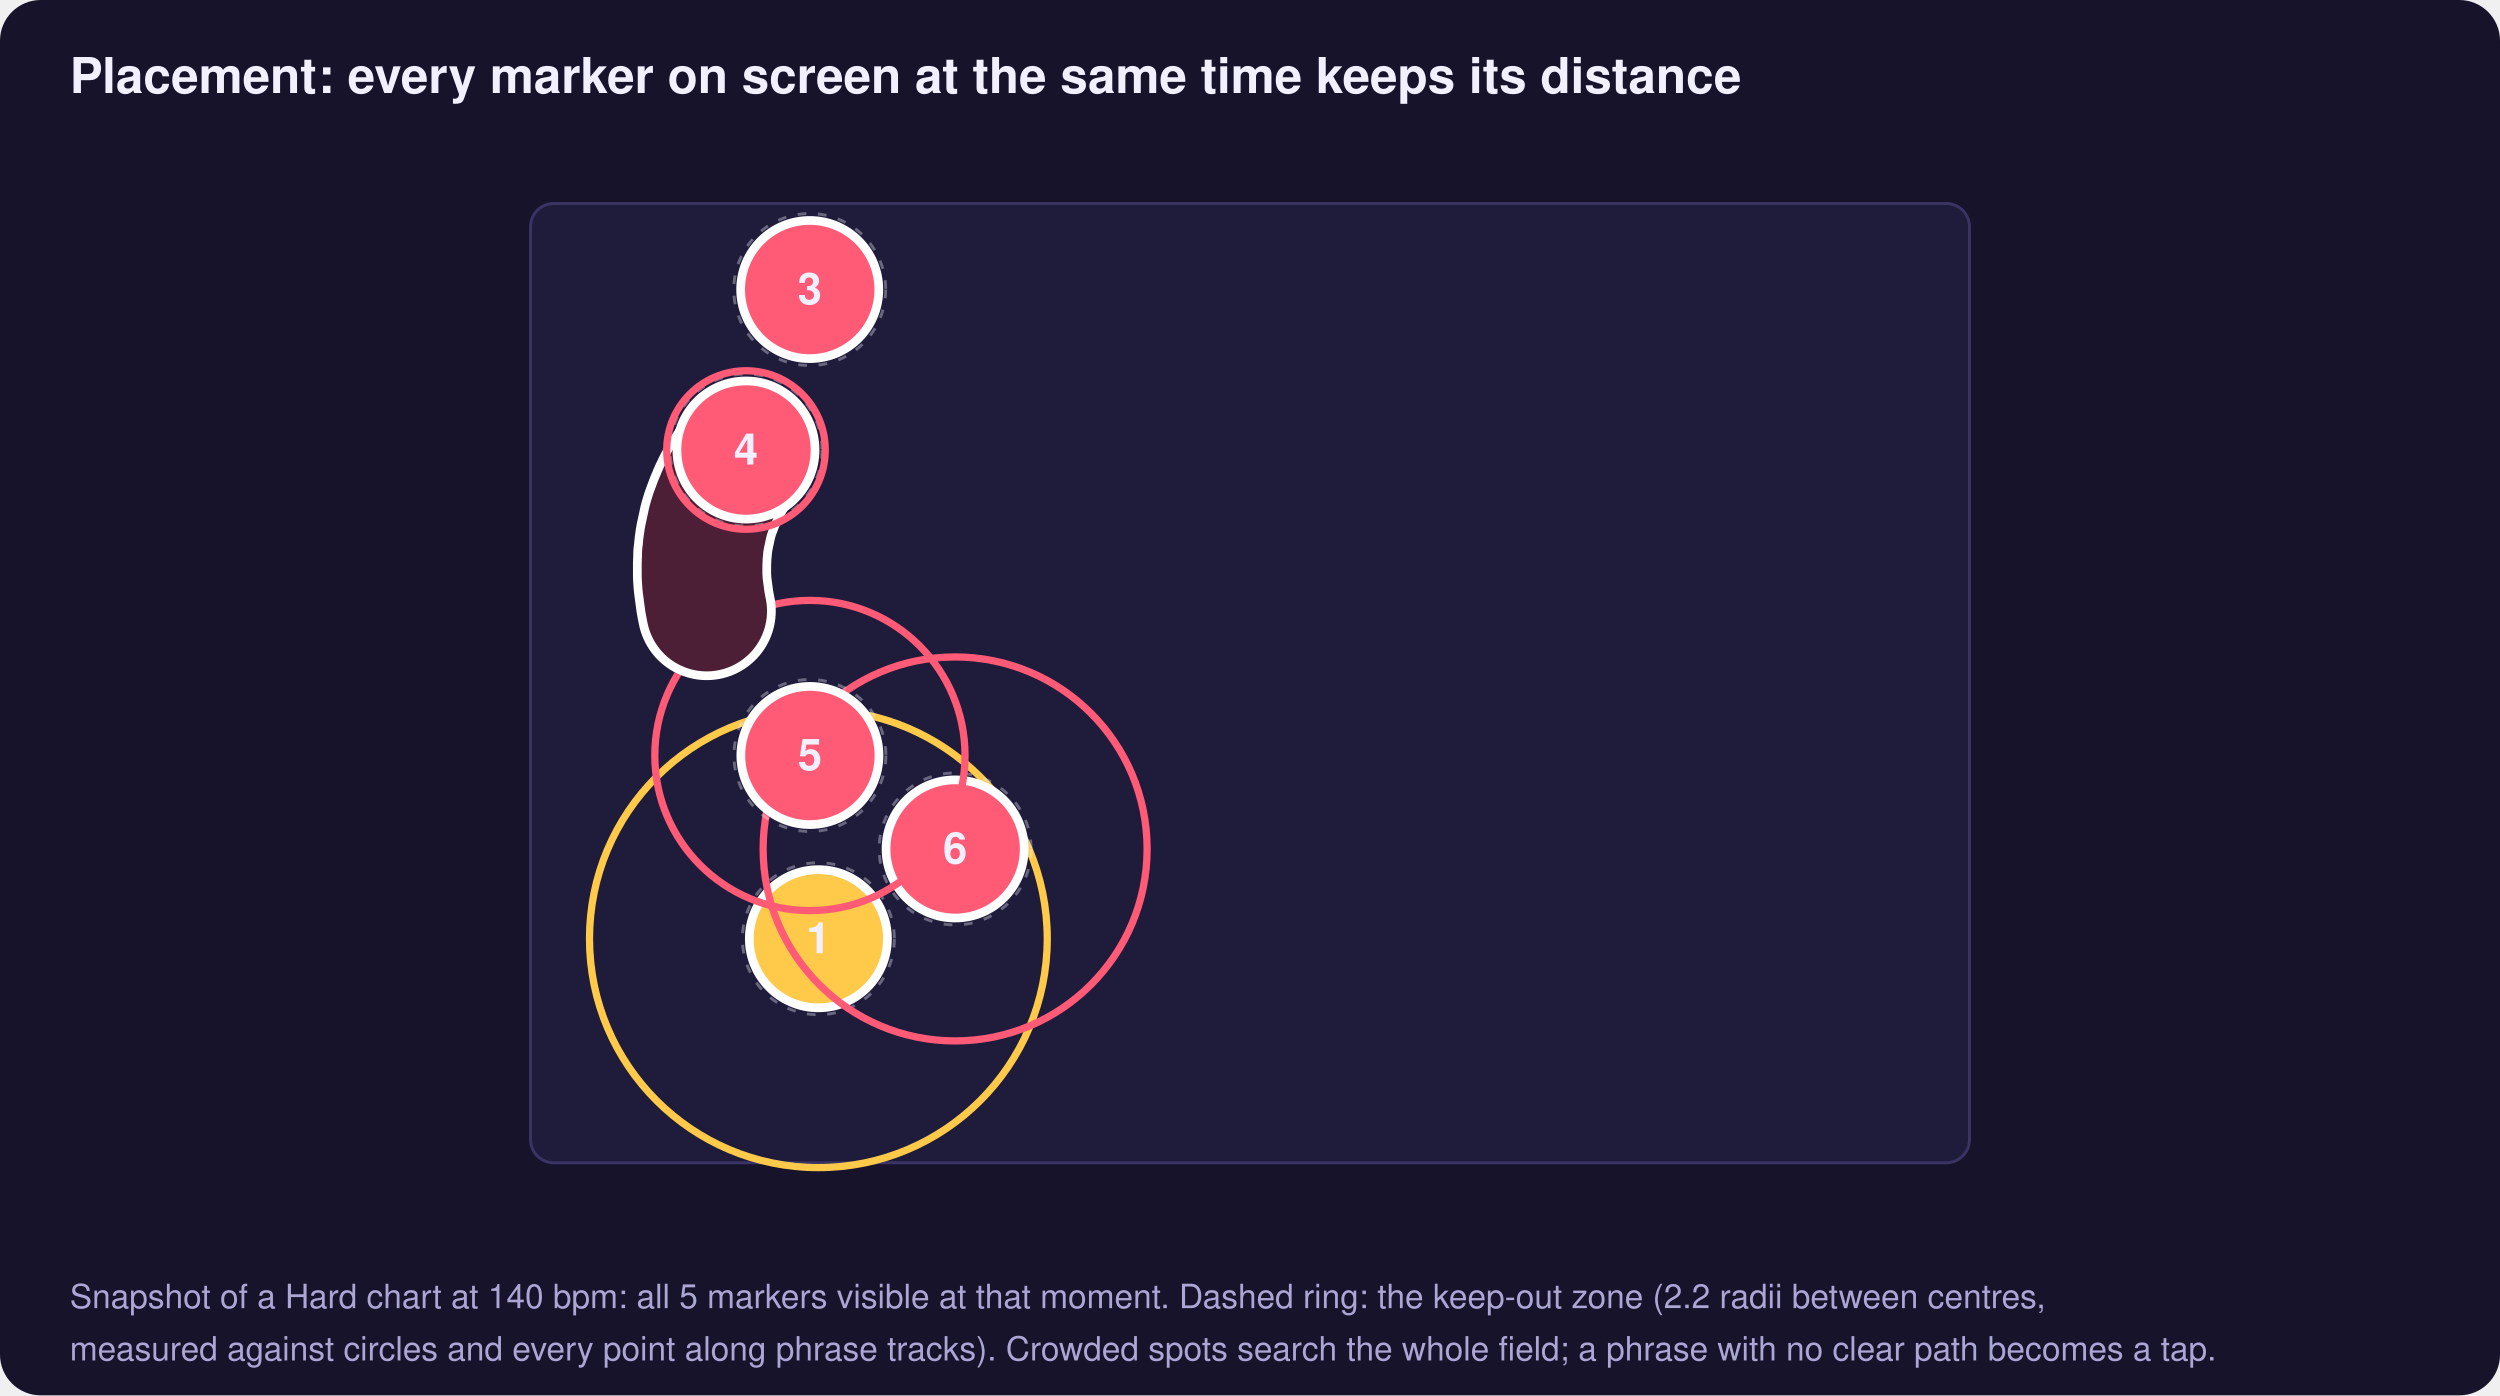
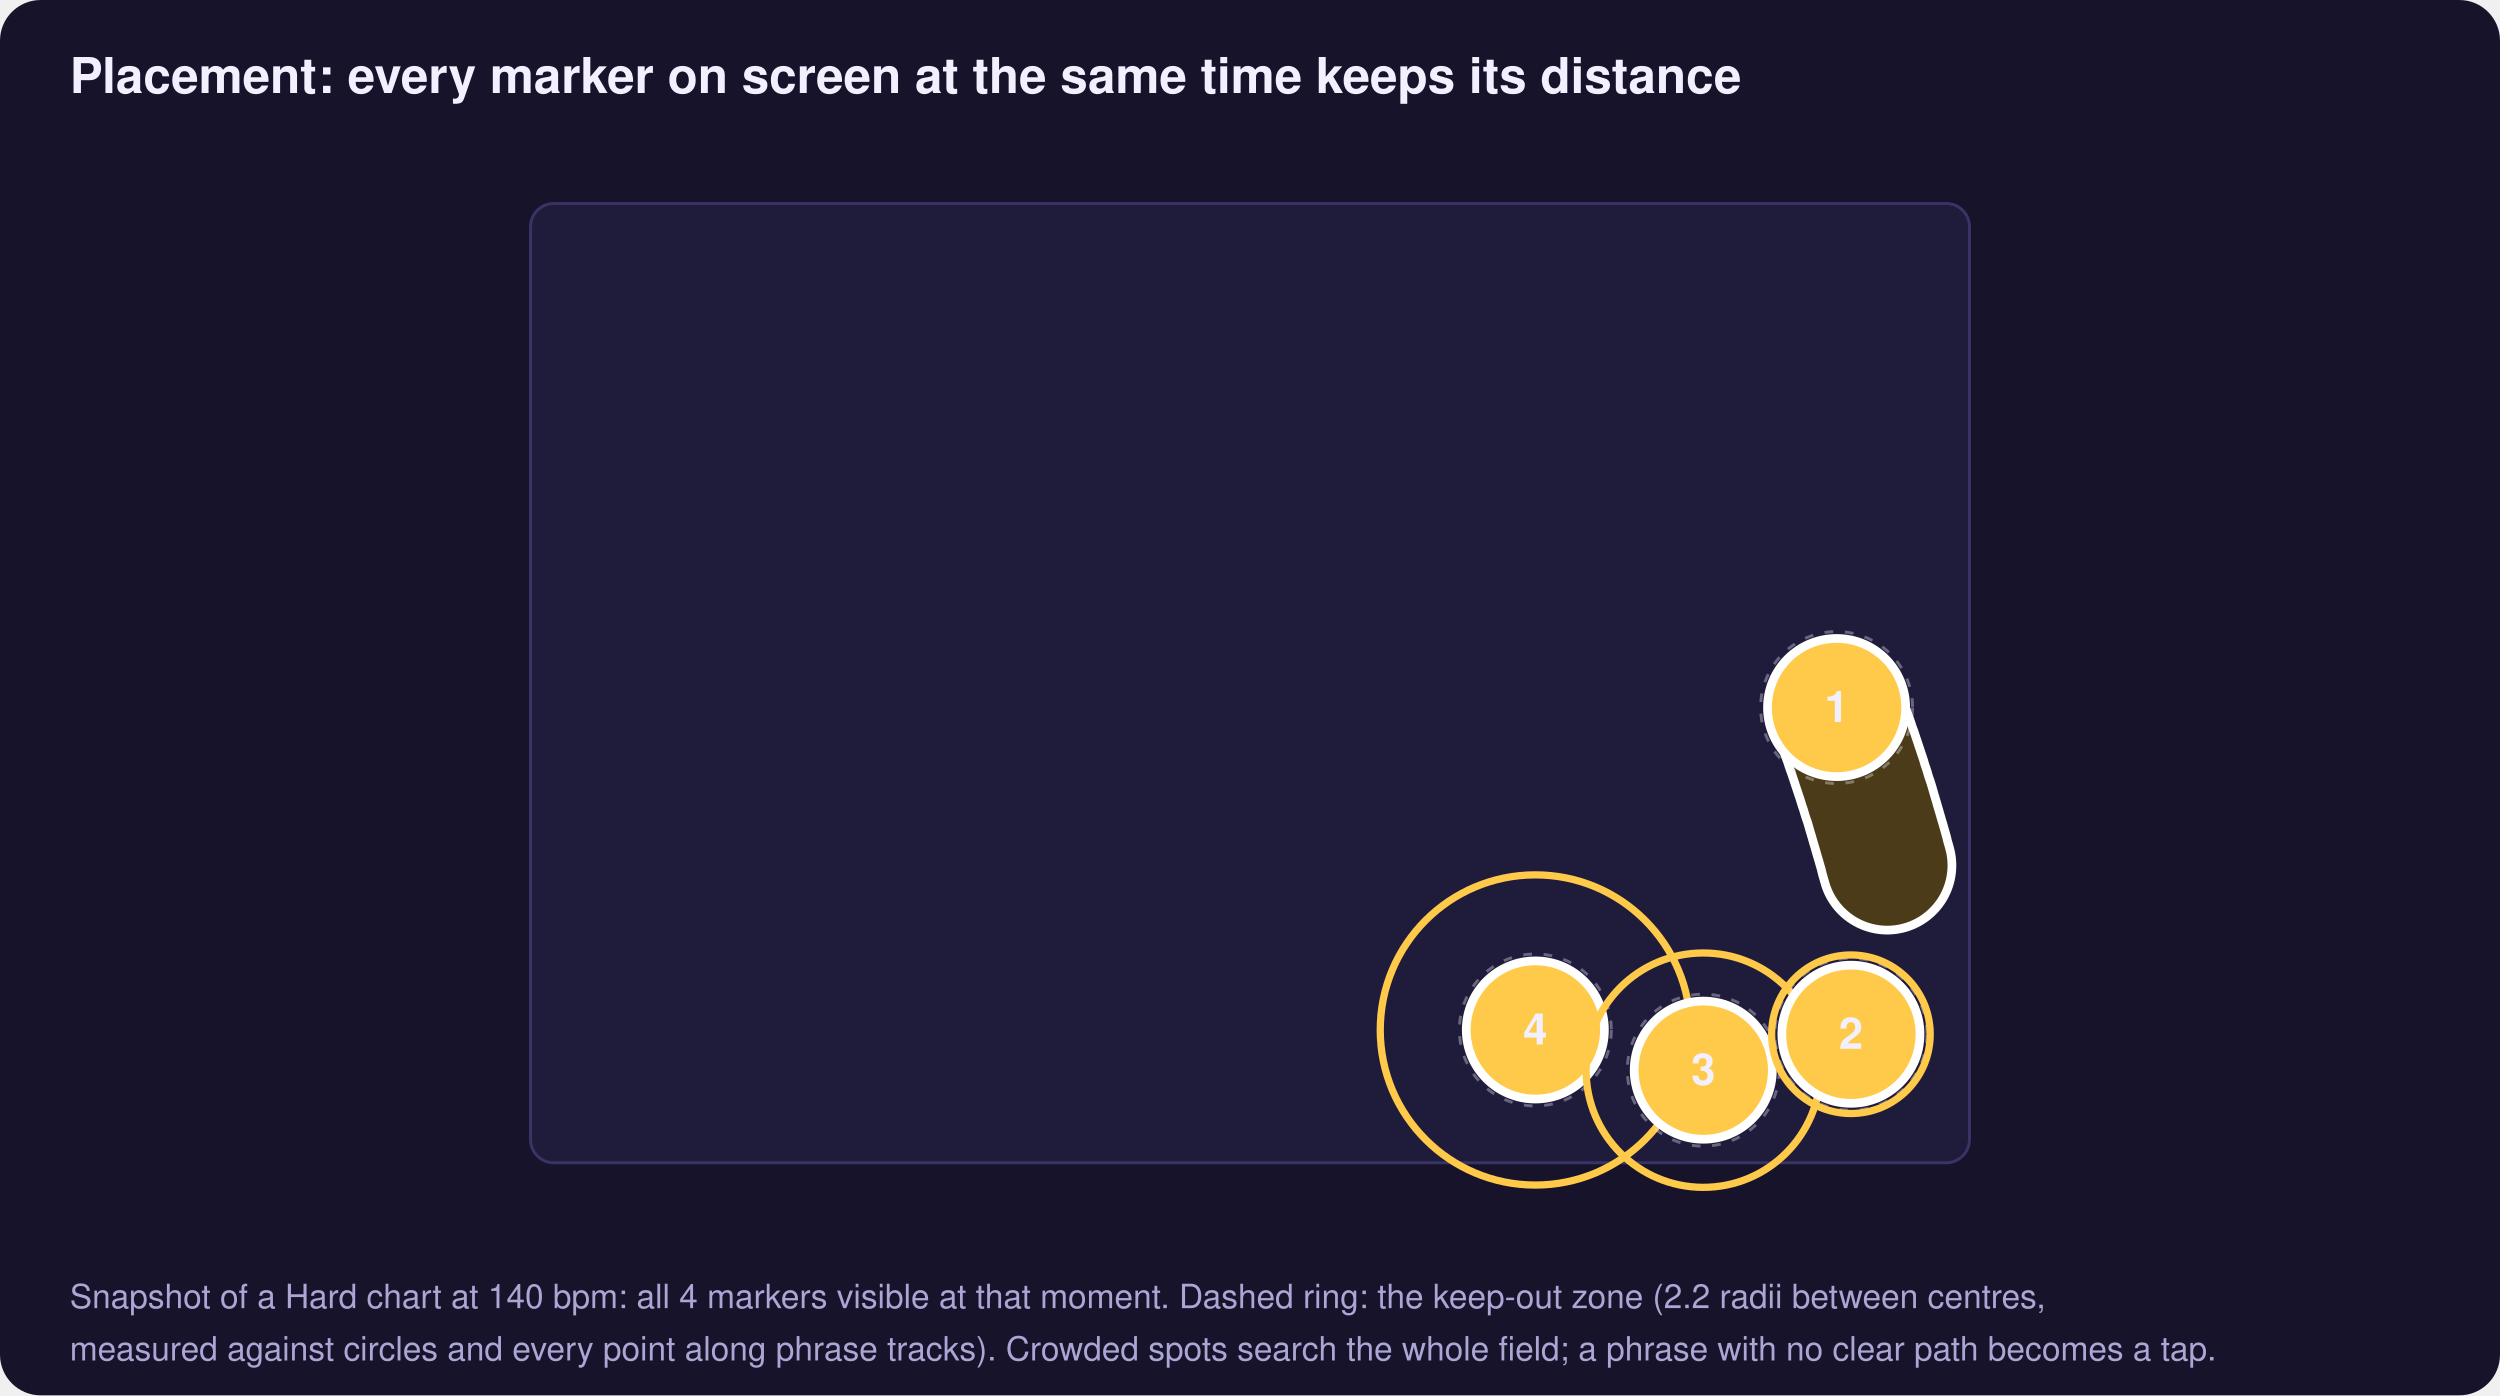
<svg xmlns="http://www.w3.org/2000/svg" viewBox="0 0 860 480" width="860" height="480">
  <rect width="860" height="480" rx="14" fill="#16132b" />
  <text x="24" y="32" font-family="Helvetica, Arial, sans-serif" font-size="17" fill="#f2f0ff" text-anchor="start" font-weight="700">Placement: every marker on screen at the same time keeps its distance</text>
  <rect x="182.5" y="70" width="495" height="330" rx="8" fill="#1f1b3b" stroke="#3a3466" />
-   <circle cx="281.522" cy="322.924" r="26.136" fill="none" stroke="#f2f0ff" stroke-opacity="0.35" stroke-dasharray="3 4" />
-   <circle cx="281.522" cy="322.924" r="23.76" fill="#ffc94a" stroke="#fff" stroke-width="3" />
-   <text x="281.522" y="327.924" font-family="Helvetica, Arial, sans-serif" font-size="15" fill="#f2f0ff" text-anchor="middle" font-weight="700">1</text>
-   <circle cx="281.522" cy="322.924" r="78.733" fill="none" stroke="#ffc94a" stroke-width="2.5" />
-   <circle cx="328.561" cy="292.036" r="26.136" fill="none" stroke="#f2f0ff" stroke-opacity="0.35" stroke-dasharray="3 4" />
-   <circle cx="328.561" cy="292.036" r="23.76" fill="#ff5a76" stroke="#fff" stroke-width="3" />
-   <text x="328.561" y="297.036" font-family="Helvetica, Arial, sans-serif" font-size="15" fill="#f2f0ff" text-anchor="middle" font-weight="700">6</text>
-   <circle cx="328.561" cy="292.036" r="66.044" fill="none" stroke="#ff5a76" stroke-width="2.5" />
-   <circle cx="278.611" cy="259.889" r="26.136" fill="none" stroke="#f2f0ff" stroke-opacity="0.35" stroke-dasharray="3 4" />
-   <circle cx="278.611" cy="259.889" r="23.76" fill="#ff5a76" stroke="#fff" stroke-width="3" />
-   <text x="278.611" y="264.889" font-family="Helvetica, Arial, sans-serif" font-size="15" fill="#f2f0ff" text-anchor="middle" font-weight="700">5</text>
-   <circle cx="278.611" cy="259.889" r="53.355" fill="none" stroke="#ff5a76" stroke-width="2.5" />
-   <path d="M256.6 154.8 L255.6 156.0 L254.7 157.3 L253.8 158.5 L252.9 159.8 L252.0 161.0 L251.2 162.3 L250.4 163.6 L249.6 164.8 L248.9 166.1 L248.2 167.4 L247.6 168.7 L246.9 170.1 L246.4 171.4 L245.8 172.7 L245.3 174.1 L244.8 175.4 L244.3 176.8 L243.9 178.1 L243.5 179.5 L243.2 180.9 L242.9 182.3 L242.6 183.7 L242.3 185.1 L242.1 186.5 L241.9 187.9 L241.8 189.3 L241.6 190.8 L241.6 192.2 L241.5 193.7 L241.5 195.1 L241.5 196.6 L241.5 198.1 L241.6 199.6 L241.7 201.1 L241.9 202.6 L242.1 204.1 L242.3 205.6 L242.5 207.1 L242.8 208.7 L243.1 210.2" fill="none" stroke="#fff" stroke-width="47.52" stroke-linecap="round" stroke-linejoin="round" />
-   <path d="M256.6 154.8 L255.6 156.0 L254.7 157.3 L253.8 158.5 L252.9 159.8 L252.0 161.0 L251.2 162.3 L250.4 163.6 L249.6 164.8 L248.9 166.1 L248.2 167.4 L247.6 168.7 L246.9 170.1 L246.4 171.4 L245.8 172.7 L245.3 174.1 L244.8 175.4 L244.3 176.8 L243.9 178.1 L243.5 179.5 L243.2 180.9 L242.9 182.3 L242.6 183.7 L242.3 185.1 L242.1 186.5 L241.9 187.9 L241.8 189.3 L241.6 190.8 L241.6 192.2 L241.5 193.7 L241.5 195.1 L241.5 196.6 L241.5 198.1 L241.6 199.6 L241.7 201.1 L241.9 202.6 L242.1 204.1 L242.3 205.6 L242.5 207.1 L242.8 208.7 L243.1 210.2" fill="none" stroke="#4c1f36" stroke-width="41.52" stroke-linecap="round" stroke-linejoin="round" />
-   <circle cx="256.62" cy="154.803" r="26.136" fill="none" stroke="#f2f0ff" stroke-opacity="0.35" stroke-dasharray="3 4" />
-   <circle cx="256.62" cy="154.803" r="23.76" fill="#ff5a76" stroke="#fff" stroke-width="3" />
-   <text x="256.62" y="159.803" font-family="Helvetica, Arial, sans-serif" font-size="15" fill="#f2f0ff" text-anchor="middle" font-weight="700">4</text>
-   <circle cx="256.62" cy="154.803" r="27.271" fill="none" stroke="#ff5a76" stroke-width="2.5" />
-   <circle cx="278.548" cy="99.599" r="26.136" fill="none" stroke="#f2f0ff" stroke-opacity="0.35" stroke-dasharray="3 4" />
-   <circle cx="278.548" cy="99.599" r="23.76" fill="#ff5a76" stroke="#fff" stroke-width="3" />
-   <text x="278.548" y="104.599" font-family="Helvetica, Arial, sans-serif" font-size="15" fill="#f2f0ff" text-anchor="middle" font-weight="700">3</text>
-   <text x="24" y="450" font-family="Helvetica, Arial, sans-serif" font-size="11.5" fill="#aba6d4" text-anchor="start">Snapshot of a Hard chart at 140 bpm: all 5 markers visible at that moment. Dashed ring: the keep-out zone (2.2 radii between centres,</text>
+   <circle cx="528.158" cy="354.307" r="26.136" fill="none" stroke="#f2f0ff" stroke-opacity="0.35" stroke-dasharray="3 4" />
+   <circle cx="528.158" cy="354.307" r="23.76" fill="#ffc94a" stroke="#fff" stroke-width="3" />
+   <text x="528.158" y="359.307" font-family="Helvetica, Arial, sans-serif" font-size="15" fill="#f2f0ff" text-anchor="middle" font-weight="700">4</text>
+   <circle cx="528.158" cy="354.307" r="53.355" fill="none" stroke="#ffc94a" stroke-width="2.5" />
+   <circle cx="585.926" cy="368.136" r="26.136" fill="none" stroke="#f2f0ff" stroke-opacity="0.35" stroke-dasharray="3 4" />
+   <circle cx="585.926" cy="368.136" r="23.76" fill="#ffc94a" stroke="#fff" stroke-width="3" />
+   <text x="585.926" y="373.136" font-family="Helvetica, Arial, sans-serif" font-size="15" fill="#f2f0ff" text-anchor="middle" font-weight="700">3</text>
+   <circle cx="585.926" cy="368.136" r="40.313" fill="none" stroke="#ffc94a" stroke-width="2.5" />
+   <circle cx="636.717" cy="355.779" r="26.136" fill="none" stroke="#f2f0ff" stroke-opacity="0.35" stroke-dasharray="3 4" />
+   <circle cx="636.717" cy="355.779" r="23.76" fill="#ffc94a" stroke="#fff" stroke-width="3" />
+   <text x="636.717" y="360.779" font-family="Helvetica, Arial, sans-serif" font-size="15" fill="#f2f0ff" text-anchor="middle" font-weight="700">2</text>
+   <circle cx="636.717" cy="355.779" r="27.271" fill="none" stroke="#ffc94a" stroke-width="2.5" />
+   <path d="M631.8 243.4 L632.3 244.7 L632.8 246.1 L633.3 247.4 L633.8 248.7 L634.3 250.1 L634.7 251.4 L635.2 252.8 L635.7 254.1 L636.2 255.5 L636.6 256.8 L637.1 258.2 L637.6 259.5 L638.0 260.9 L638.5 262.2 L638.9 263.6 L639.4 264.9 L639.8 266.3 L640.3 267.6 L640.7 269.0 L641.1 270.3 L641.6 271.7 L642.0 273.1 L642.4 274.4 L642.9 275.8 L643.3 277.1 L643.7 278.5 L644.1 279.9 L644.5 281.2 L644.9 282.6 L645.3 284.0 L645.7 285.3 L646.1 286.7 L646.5 288.1 L646.9 289.4 L647.3 290.8 L647.7 292.2 L648.1 293.6 L648.4 294.9 L648.8 296.3 L649.2 297.7" fill="none" stroke="#fff" stroke-width="47.52" stroke-linecap="round" stroke-linejoin="round" />
+   <path d="M631.8 243.4 L632.3 244.7 L632.8 246.1 L633.3 247.4 L633.8 248.7 L634.3 250.1 L634.7 251.4 L635.2 252.8 L635.7 254.1 L636.2 255.5 L636.6 256.8 L637.1 258.2 L637.6 259.5 L638.0 260.9 L638.5 262.2 L638.9 263.6 L639.4 264.9 L639.8 266.3 L640.3 267.6 L640.7 269.0 L641.1 270.3 L641.6 271.7 L642.0 273.1 L642.4 274.4 L642.9 275.8 L643.3 277.1 L643.7 278.5 L644.1 279.9 L644.5 281.2 L644.9 282.6 L645.3 284.0 L645.7 285.3 L646.1 286.7 L646.5 288.1 L646.9 289.4 L647.3 290.8 L647.7 292.2 L648.1 293.6 L648.4 294.9 L648.8 296.3 L649.2 297.7" fill="none" stroke="#4b3b18" stroke-width="41.52" stroke-linecap="round" stroke-linejoin="round" />
+   <circle cx="631.79" cy="243.393" r="26.136" fill="none" stroke="#f2f0ff" stroke-opacity="0.35" stroke-dasharray="3 4" />
+   <circle cx="631.79" cy="243.393" r="23.76" fill="#ffc94a" stroke="#fff" stroke-width="3" />
+   <text x="631.79" y="248.393" font-family="Helvetica, Arial, sans-serif" font-size="15" fill="#f2f0ff" text-anchor="middle" font-weight="700">1</text>
+   <text x="24" y="450" font-family="Helvetica, Arial, sans-serif" font-size="11.5" fill="#aba6d4" text-anchor="start">Snapshot of a Hard chart at 140 bpm: all 4 markers visible at that moment. Dashed ring: the keep-out zone (2.2 radii between centres,</text>
  <text x="24" y="468" font-family="Helvetica, Arial, sans-serif" font-size="11.5" fill="#aba6d4" text-anchor="start">measured against circles and every point along phrase tracks). Crowded spots search the whole field; a phrase with no clear path becomes a tap.</text>
</svg>
